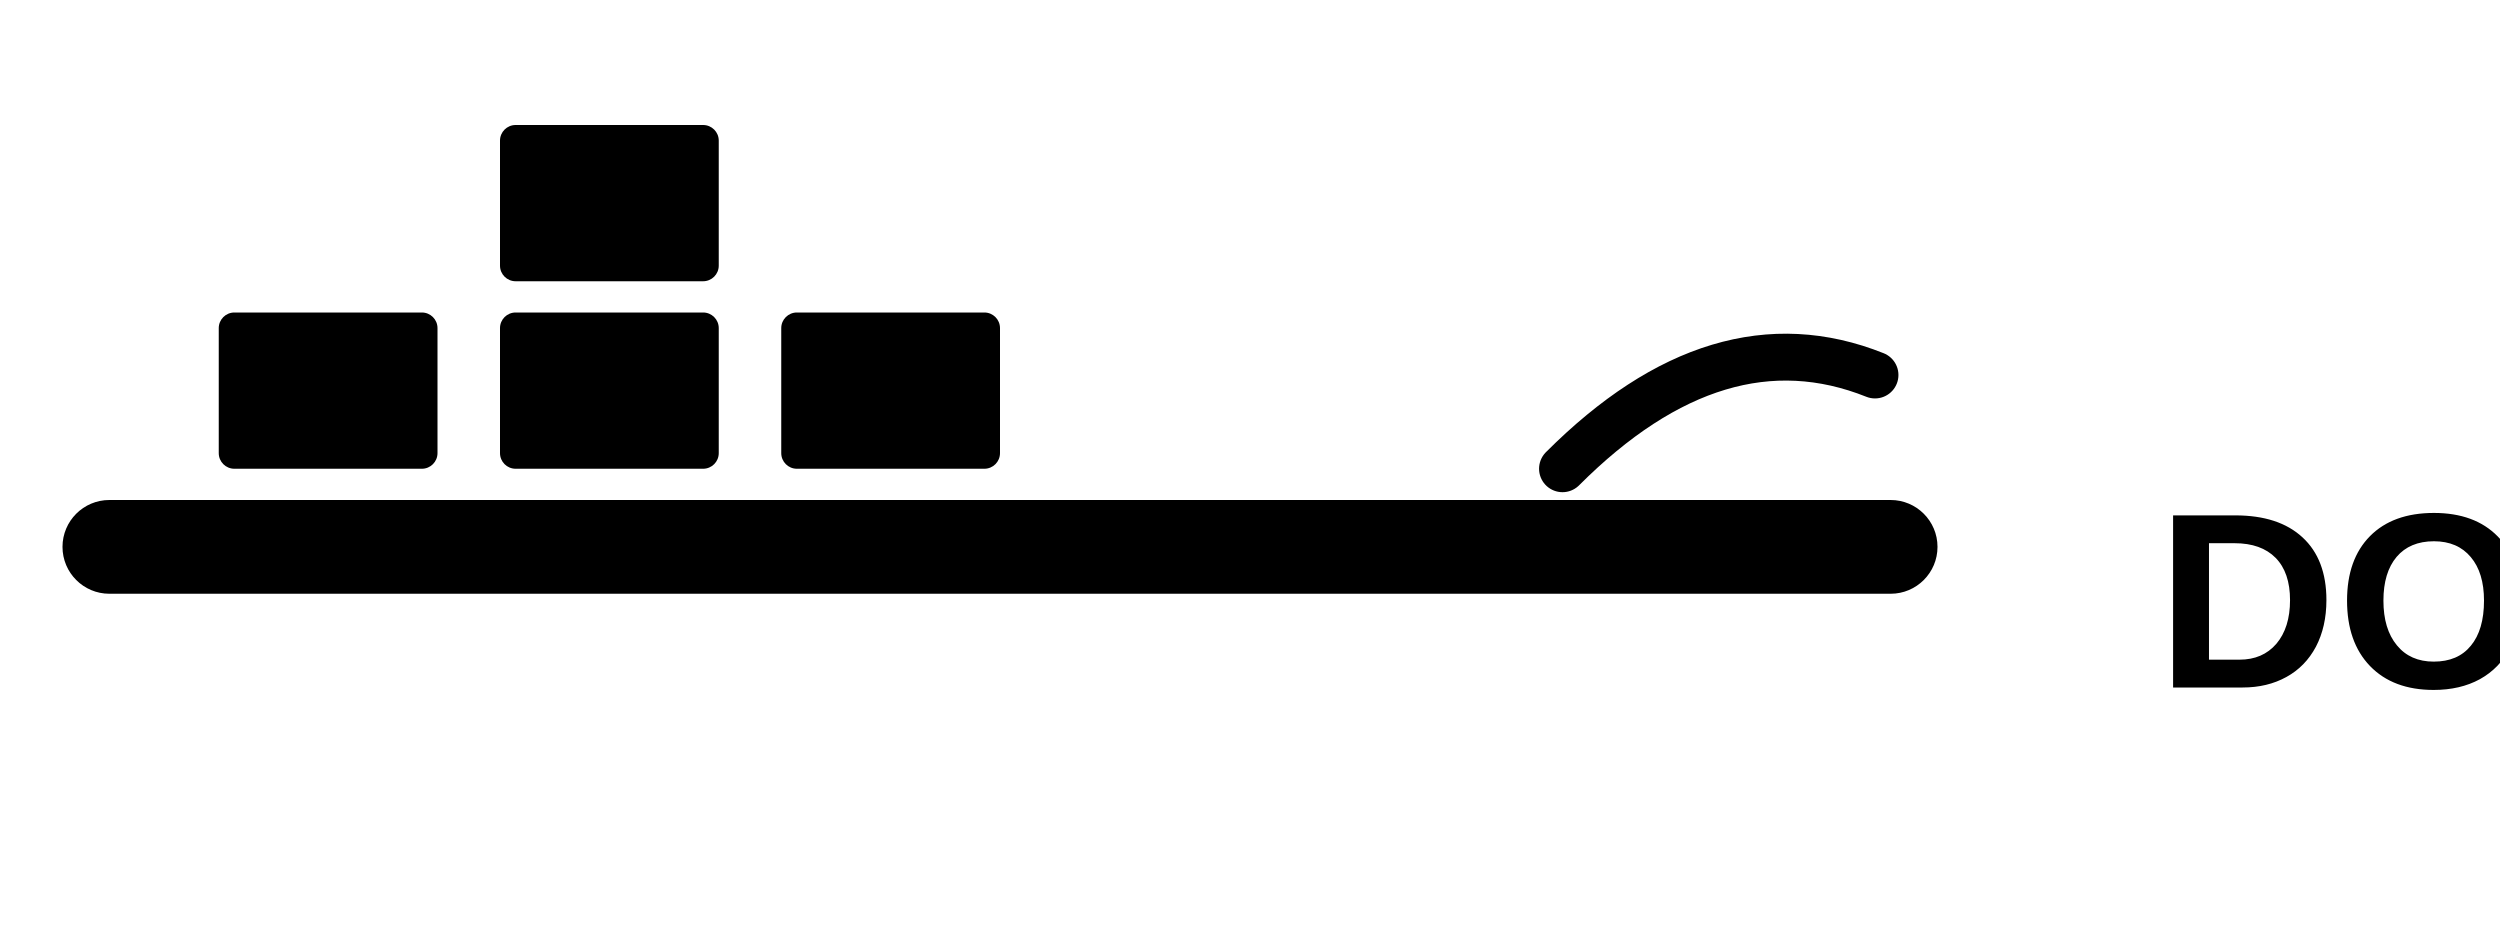
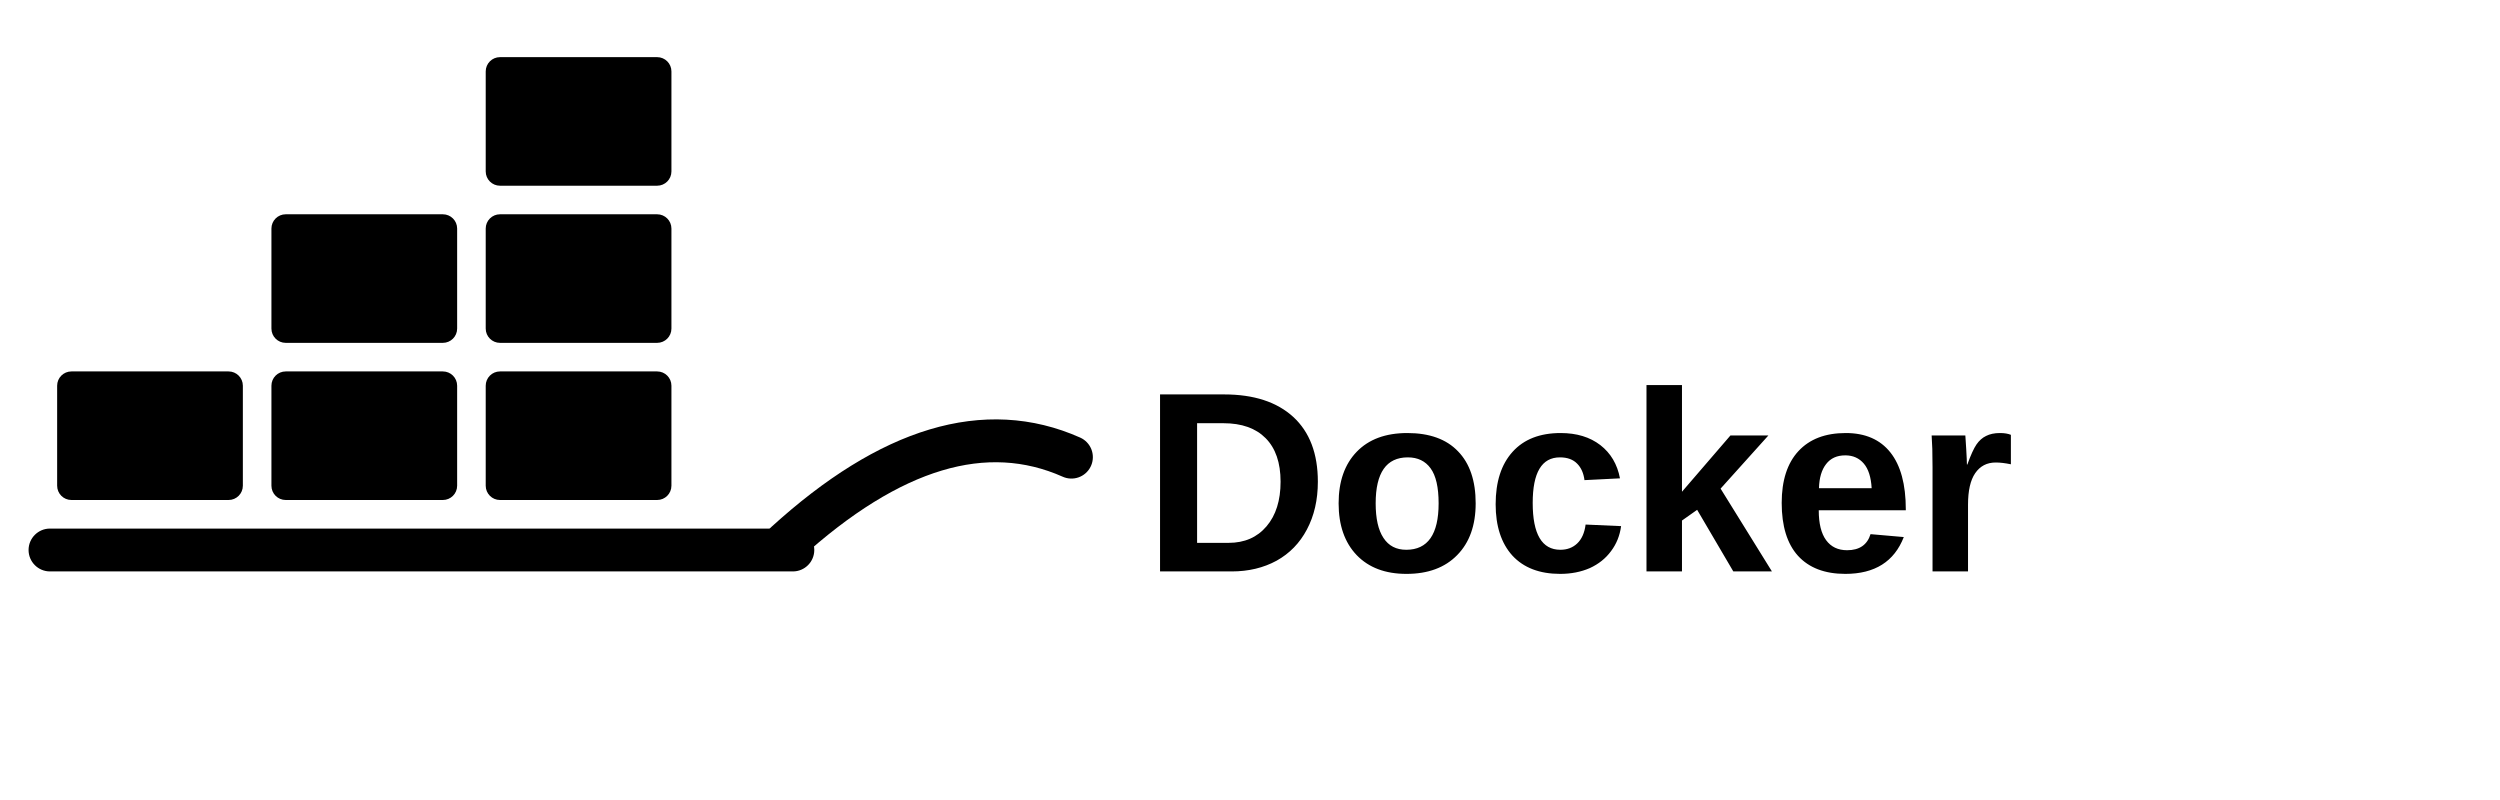
- <svg xmlns="http://www.w3.org/2000/svg" viewBox="0 0 160 60" fill="none">
-   <rect x="4" y="32" width="120" height="6" rx="3" fill="#000" />
-   <rect x="14" y="20" width="14" height="10" rx="1" fill="#000" />
-   <rect x="32" y="20" width="14" height="10" rx="1" fill="#000" />
-   <rect x="50" y="20" width="14" height="10" rx="1" fill="#000" />
-   <rect x="32" y="8" width="14" height="10" rx="1" fill="#000" />
-   <path d="M100 30 Q110 20 120 24" stroke="#000" stroke-width="3" stroke-linecap="round" fill="none" />
-   <text x="138" y="44" font-family="Arial Black, Arial, sans-serif" font-weight="900" font-size="16" fill="#000">DOCKER</text>
+ <svg xmlns="http://www.w3.org/2000/svg" viewBox="0 0 175 56" fill="none">
+   <rect x="4" y="26" width="13" height="9" rx="1" fill="#000" />
+   <rect x="19" y="26" width="13" height="9" rx="1" fill="#000" />
+   <rect x="34" y="26" width="13" height="9" rx="1" fill="#000" />
+   <rect x="19" y="15" width="13" height="9" rx="1" fill="#000" />
+   <rect x="34" y="15" width="13" height="9" rx="1" fill="#000" />
+   <rect x="34" y="4" width="13" height="9" rx="1" fill="#000" />
+   <rect x="2" y="37" width="55" height="3" rx="1.5" fill="#000" />
+   <path d="M55 38 Q66 28 75 32" stroke="#000" stroke-width="3" stroke-linecap="round" fill="none" />
+   <text x="80" y="40" font-family="Arial Black, Arial, sans-serif" font-weight="900" font-size="18" fill="#000">Docker</text>
</svg>
